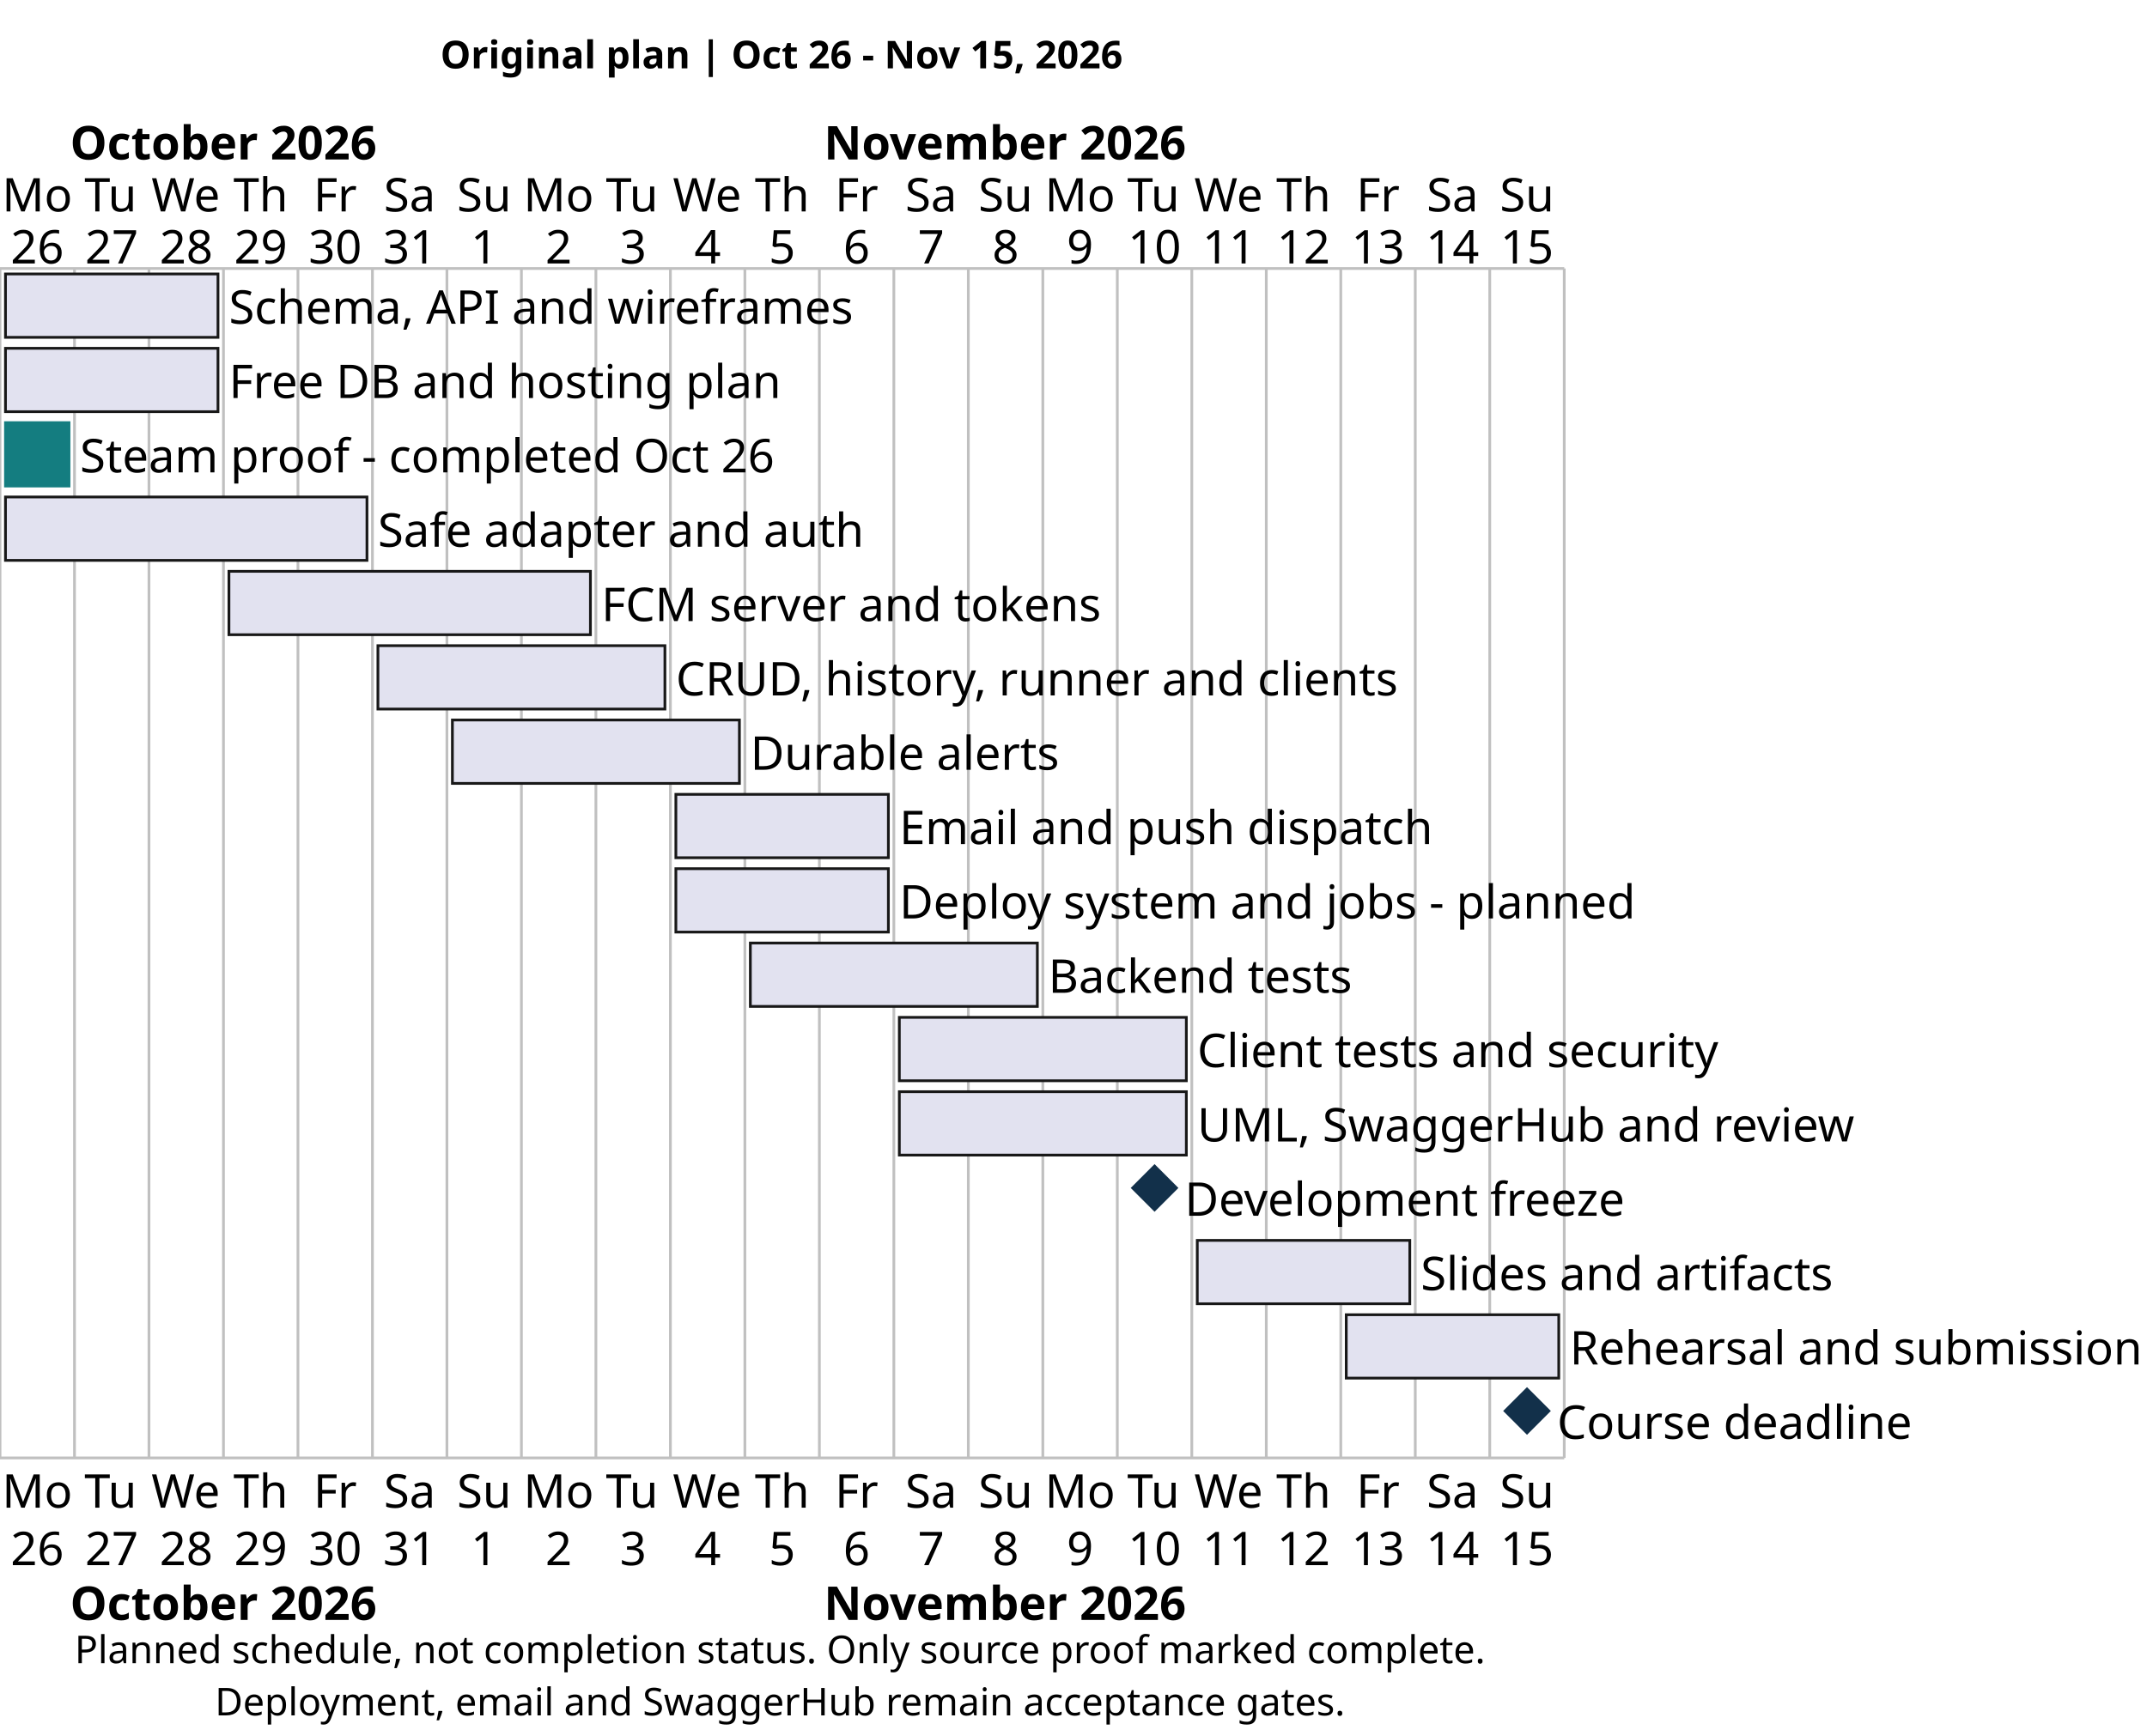
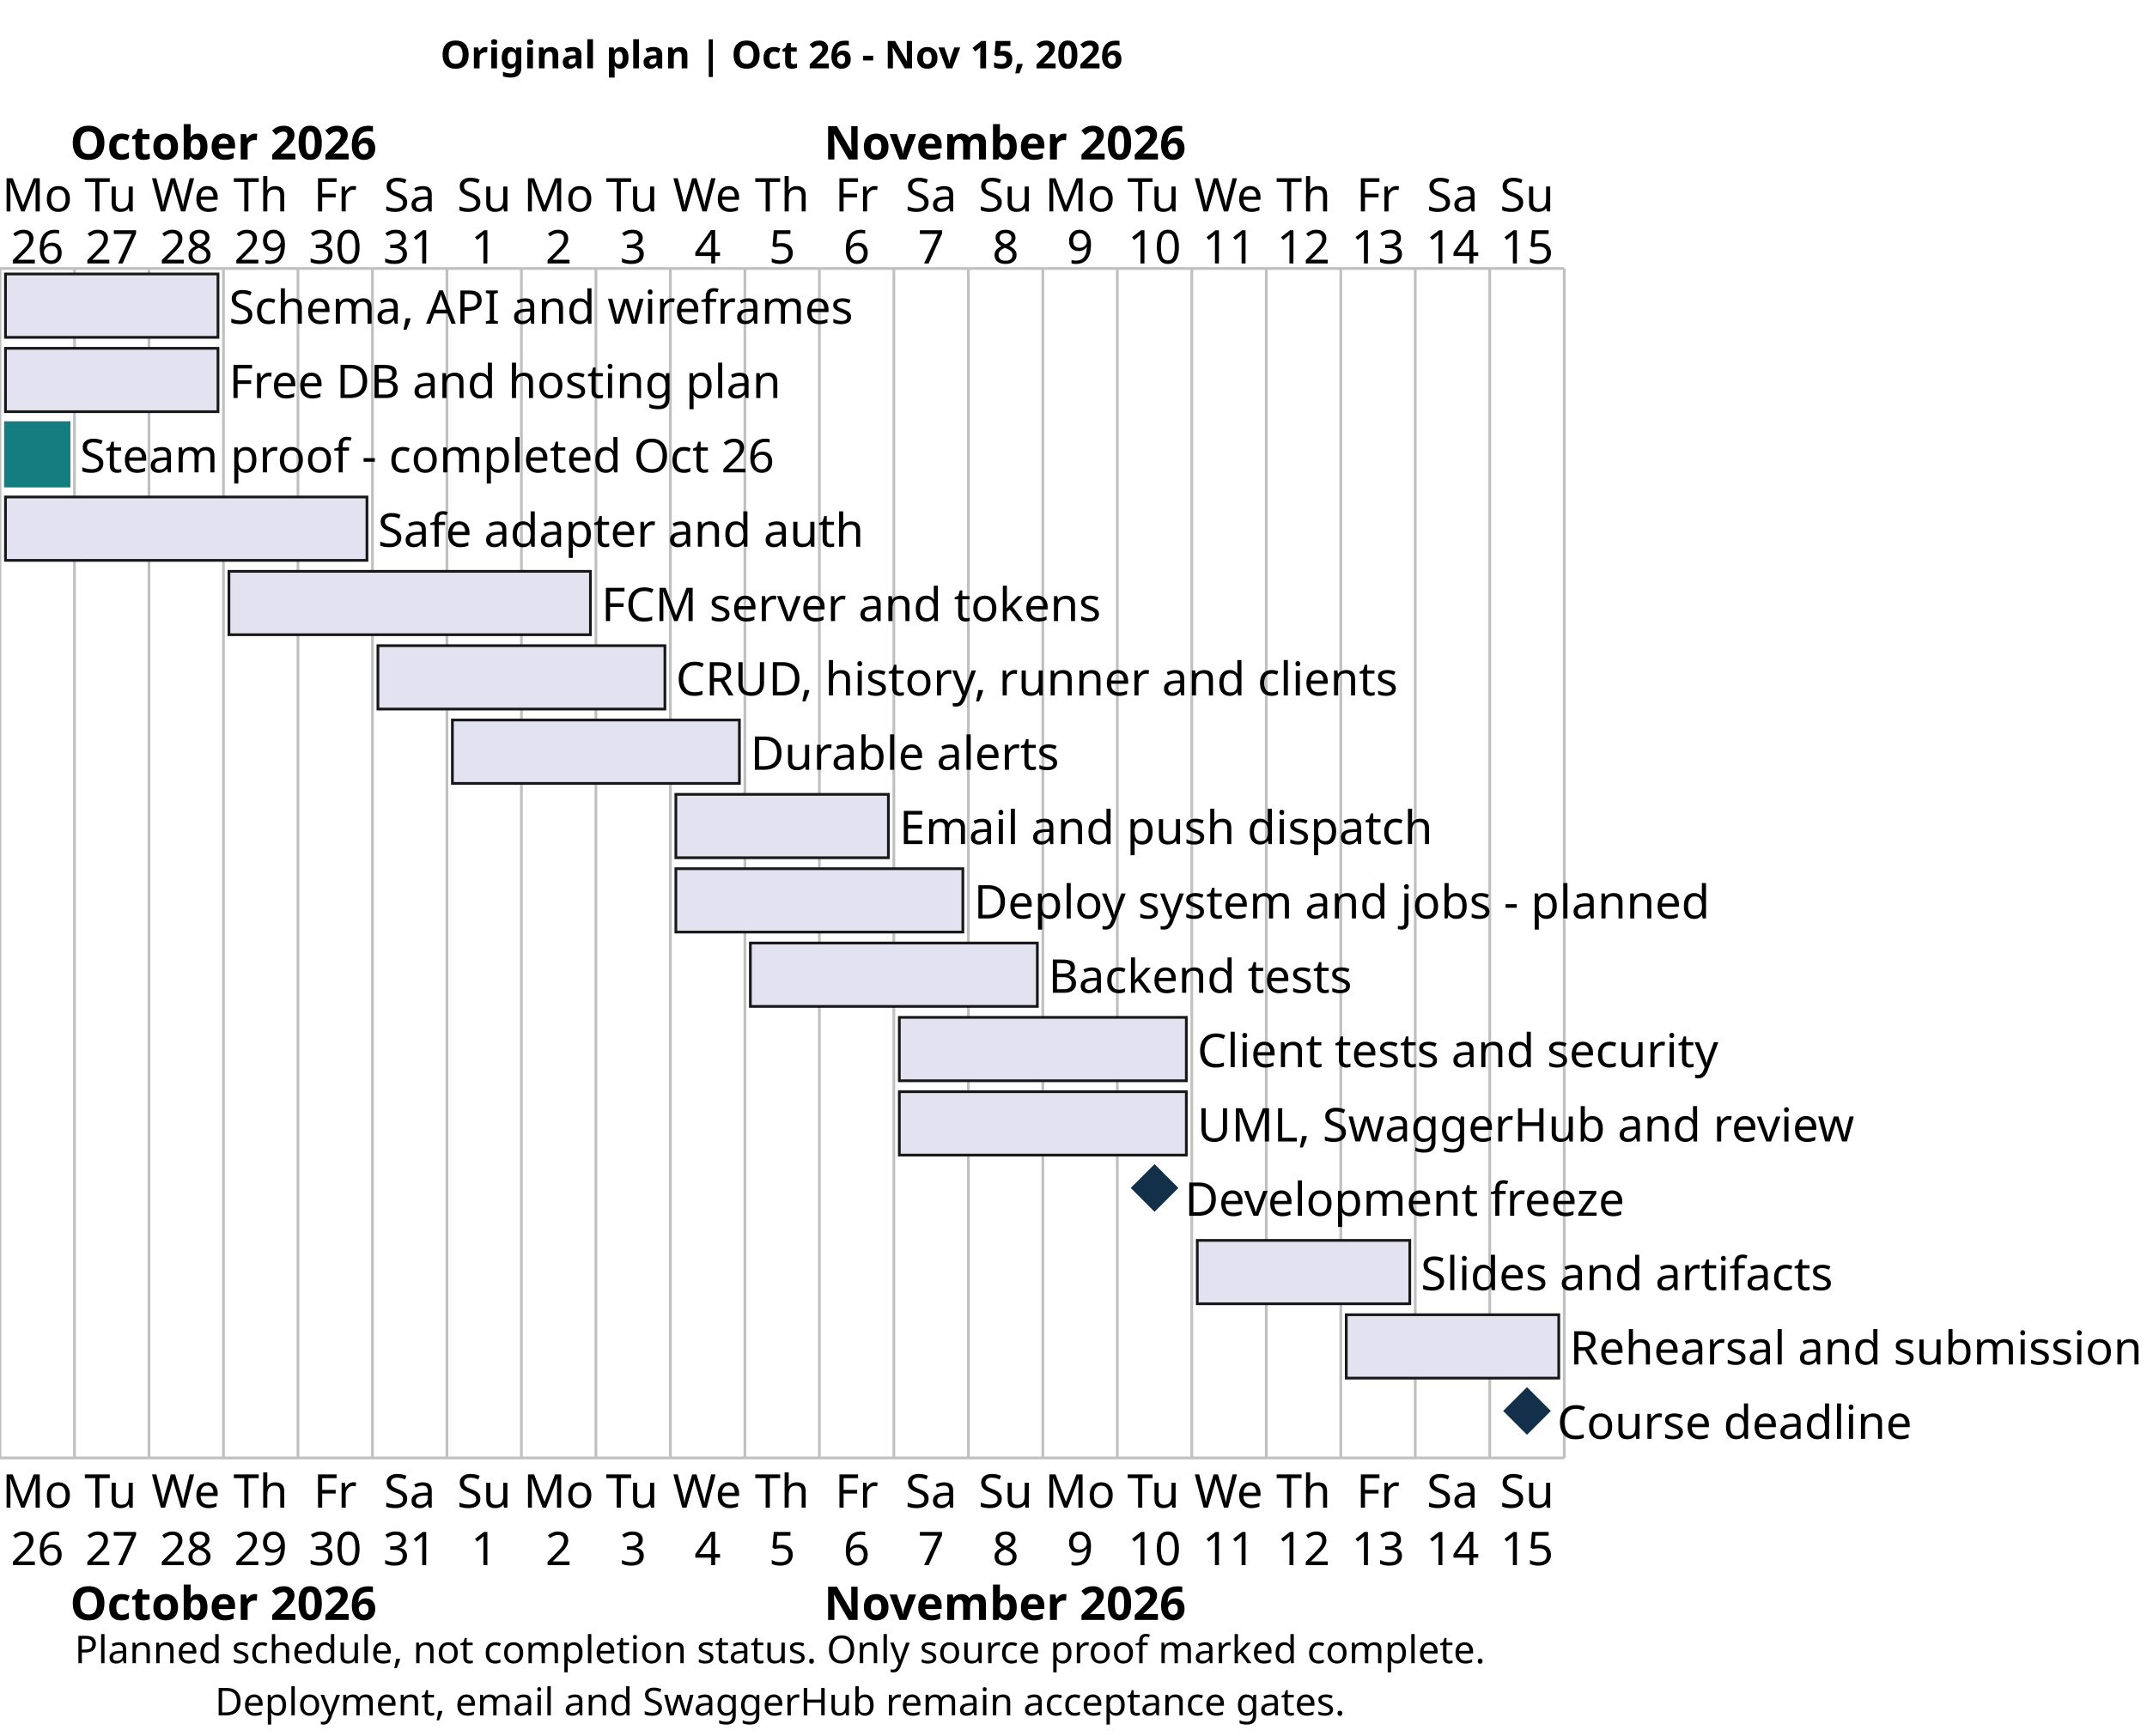
<svg xmlns="http://www.w3.org/2000/svg" contentStyleType="text/css" data-diagram-type="GANTT" height="634px" preserveAspectRatio="none" style="width:784px;height:634px;background:#FFFFFF;" version="1.1" viewBox="0 0 784 634" width="784px" zoomAndPan="magnify">
  <defs />
  <g>
    <g class="title" data-source-line="26">
      <text fill="#000000" font-family="sans-serif" font-size="14" font-weight="bold" lengthAdjust="spacing" textLength="248.583" x="160.808" y="24.966">Original plan | Oct 26 - Nov 15, 2026</text>
    </g>
    <text fill="#000000" font-family="sans-serif" font-size="17" lengthAdjust="spacing" textLength="25.704" x="0.748" y="77.241">Mo</text>
    <text fill="#000000" font-family="sans-serif" font-size="17" lengthAdjust="spacing" textLength="19.958" x="30.821" y="77.241">Tu</text>
    <text fill="#000000" font-family="sans-serif" font-size="17" lengthAdjust="spacing" textLength="25.398" x="55.301" y="77.241">We</text>
    <text fill="#000000" font-family="sans-serif" font-size="17" lengthAdjust="spacing" textLength="19.958" x="85.221" y="77.241">Th</text>
    <text fill="#000000" font-family="sans-serif" font-size="17" lengthAdjust="spacing" textLength="15.844" x="114.478" y="77.241">Fr</text>
    <text fill="#000000" font-family="sans-serif" font-size="17" lengthAdjust="spacing" textLength="18.87" x="140.165" y="77.241">Sa</text>
    <text fill="#000000" font-family="sans-serif" font-size="17" lengthAdjust="spacing" textLength="19.839" x="166.881" y="77.241">Su</text>
    <text fill="#000000" font-family="sans-serif" font-size="17" lengthAdjust="spacing" textLength="25.704" x="191.148" y="77.241">Mo</text>
    <text fill="#000000" font-family="sans-serif" font-size="17" lengthAdjust="spacing" textLength="19.958" x="221.221" y="77.241">Tu</text>
    <text fill="#000000" font-family="sans-serif" font-size="17" lengthAdjust="spacing" textLength="25.398" x="245.701" y="77.241">We</text>
    <text fill="#000000" font-family="sans-serif" font-size="17" lengthAdjust="spacing" textLength="19.958" x="275.621" y="77.241">Th</text>
    <text fill="#000000" font-family="sans-serif" font-size="17" lengthAdjust="spacing" textLength="15.844" x="304.878" y="77.241">Fr</text>
    <text fill="#000000" font-family="sans-serif" font-size="17" lengthAdjust="spacing" textLength="18.87" x="330.565" y="77.241">Sa</text>
    <text fill="#000000" font-family="sans-serif" font-size="17" lengthAdjust="spacing" textLength="19.839" x="357.281" y="77.241">Su</text>
    <text fill="#000000" font-family="sans-serif" font-size="17" lengthAdjust="spacing" textLength="25.704" x="381.548" y="77.241">Mo</text>
    <text fill="#000000" font-family="sans-serif" font-size="17" lengthAdjust="spacing" textLength="19.958" x="411.621" y="77.241">Tu</text>
    <text fill="#000000" font-family="sans-serif" font-size="17" lengthAdjust="spacing" textLength="25.398" x="436.101" y="77.241">We</text>
    <text fill="#000000" font-family="sans-serif" font-size="17" lengthAdjust="spacing" textLength="19.958" x="466.021" y="77.241">Th</text>
    <text fill="#000000" font-family="sans-serif" font-size="17" lengthAdjust="spacing" textLength="15.844" x="495.278" y="77.241">Fr</text>
    <text fill="#000000" font-family="sans-serif" font-size="17" lengthAdjust="spacing" textLength="18.87" x="520.965" y="77.241">Sa</text>
    <text fill="#000000" font-family="sans-serif" font-size="17" lengthAdjust="spacing" textLength="19.839" x="547.681" y="77.241">Su</text>
    <text fill="#000000" font-family="sans-serif" font-size="17" lengthAdjust="spacing" textLength="19.448" x="3.876" y="96.241">26</text>
    <text fill="#000000" font-family="sans-serif" font-size="17" lengthAdjust="spacing" textLength="19.448" x="31.076" y="96.241">27</text>
    <text fill="#000000" font-family="sans-serif" font-size="17" lengthAdjust="spacing" textLength="19.448" x="58.276" y="96.241">28</text>
    <text fill="#000000" font-family="sans-serif" font-size="17" lengthAdjust="spacing" textLength="19.448" x="85.476" y="96.241">29</text>
    <text fill="#000000" font-family="sans-serif" font-size="17" lengthAdjust="spacing" textLength="19.448" x="112.676" y="96.241">30</text>
    <text fill="#000000" font-family="sans-serif" font-size="17" lengthAdjust="spacing" textLength="19.448" x="139.876" y="96.241">31</text>
    <text fill="#000000" font-family="sans-serif" font-size="17" lengthAdjust="spacing" textLength="9.724" x="171.938" y="96.241">1</text>
    <text fill="#000000" font-family="sans-serif" font-size="17" lengthAdjust="spacing" textLength="9.724" x="199.138" y="96.241">2</text>
    <text fill="#000000" font-family="sans-serif" font-size="17" lengthAdjust="spacing" textLength="9.724" x="226.338" y="96.241">3</text>
    <text fill="#000000" font-family="sans-serif" font-size="17" lengthAdjust="spacing" textLength="9.724" x="253.538" y="96.241">4</text>
    <text fill="#000000" font-family="sans-serif" font-size="17" lengthAdjust="spacing" textLength="9.724" x="280.738" y="96.241">5</text>
    <text fill="#000000" font-family="sans-serif" font-size="17" lengthAdjust="spacing" textLength="9.724" x="307.938" y="96.241">6</text>
    <text fill="#000000" font-family="sans-serif" font-size="17" lengthAdjust="spacing" textLength="9.724" x="335.138" y="96.241">7</text>
    <text fill="#000000" font-family="sans-serif" font-size="17" lengthAdjust="spacing" textLength="9.724" x="362.338" y="96.241">8</text>
    <text fill="#000000" font-family="sans-serif" font-size="17" lengthAdjust="spacing" textLength="9.724" x="389.538" y="96.241">9</text>
    <text fill="#000000" font-family="sans-serif" font-size="17" lengthAdjust="spacing" textLength="19.448" x="411.876" y="96.241">10</text>
    <text fill="#000000" font-family="sans-serif" font-size="17" lengthAdjust="spacing" textLength="19.448" x="439.076" y="96.241">11</text>
    <text fill="#000000" font-family="sans-serif" font-size="17" lengthAdjust="spacing" textLength="19.448" x="466.276" y="96.241">12</text>
    <text fill="#000000" font-family="sans-serif" font-size="17" lengthAdjust="spacing" textLength="19.448" x="493.476" y="96.241">13</text>
    <text fill="#000000" font-family="sans-serif" font-size="17" lengthAdjust="spacing" textLength="19.448" x="520.676" y="96.241">14</text>
    <text fill="#000000" font-family="sans-serif" font-size="17" lengthAdjust="spacing" textLength="19.448" x="547.876" y="96.241">15</text>
    <text fill="#000000" font-family="sans-serif" font-size="17" font-weight="bold" lengthAdjust="spacing" textLength="112.03" x="25.585" y="58.241">October 2026</text>
    <text fill="#000000" font-family="sans-serif" font-size="17" font-weight="bold" lengthAdjust="spacing" textLength="132.685" x="300.858" y="58.241">November 2026</text>
    <line style="stroke:#C0C0C0;stroke-width:1;" x1="0" x2="0" y1="98.068" y2="532.531" />
    <line style="stroke:#C0C0C0;stroke-width:1;" x1="27.2" x2="27.2" y1="98.068" y2="532.531" />
    <line style="stroke:#C0C0C0;stroke-width:1;" x1="54.4" x2="54.4" y1="98.068" y2="532.531" />
    <line style="stroke:#C0C0C0;stroke-width:1;" x1="81.6" x2="81.6" y1="98.068" y2="532.531" />
    <line style="stroke:#C0C0C0;stroke-width:1;" x1="108.8" x2="108.8" y1="98.068" y2="532.531" />
    <line style="stroke:#C0C0C0;stroke-width:1;" x1="136" x2="136" y1="98.068" y2="532.531" />
    <line style="stroke:#C0C0C0;stroke-width:1;" x1="163.2" x2="163.2" y1="98.068" y2="532.531" />
    <line style="stroke:#C0C0C0;stroke-width:1;" x1="190.4" x2="190.4" y1="98.068" y2="532.531" />
    <line style="stroke:#C0C0C0;stroke-width:1;" x1="217.6" x2="217.6" y1="98.068" y2="532.531" />
    <line style="stroke:#C0C0C0;stroke-width:1;" x1="244.8" x2="244.8" y1="98.068" y2="532.531" />
    <line style="stroke:#C0C0C0;stroke-width:1;" x1="272" x2="272" y1="98.068" y2="532.531" />
    <line style="stroke:#C0C0C0;stroke-width:1;" x1="299.2" x2="299.2" y1="98.068" y2="532.531" />
    <line style="stroke:#C0C0C0;stroke-width:1;" x1="326.4" x2="326.4" y1="98.068" y2="532.531" />
    <line style="stroke:#C0C0C0;stroke-width:1;" x1="353.6" x2="353.6" y1="98.068" y2="532.531" />
    <line style="stroke:#C0C0C0;stroke-width:1;" x1="380.8" x2="380.8" y1="98.068" y2="532.531" />
    <line style="stroke:#C0C0C0;stroke-width:1;" x1="408" x2="408" y1="98.068" y2="532.531" />
    <line style="stroke:#C0C0C0;stroke-width:1;" x1="435.2" x2="435.2" y1="98.068" y2="532.531" />
    <line style="stroke:#C0C0C0;stroke-width:1;" x1="462.4" x2="462.4" y1="98.068" y2="532.531" />
    <line style="stroke:#C0C0C0;stroke-width:1;" x1="489.6" x2="489.6" y1="98.068" y2="532.531" />
    <line style="stroke:#C0C0C0;stroke-width:1;" x1="516.8" x2="516.8" y1="98.068" y2="532.531" />
    <line style="stroke:#C0C0C0;stroke-width:1;" x1="544" x2="544" y1="98.068" y2="532.531" />
    <line style="stroke:#C0C0C0;stroke-width:1;" x1="571.2" x2="571.2" y1="98.068" y2="532.531" />
    <line style="stroke:#C0C0C0;stroke-width:1;" x1="0" x2="571.2" y1="98.068" y2="98.068" />
    <line style="stroke:#C0C0C0;stroke-width:1;" x1="0" x2="571.2" y1="532.531" y2="532.531" />
    <rect fill="#E2E2F0" height="23.154" style="stroke:none;stroke-width:1;" width="77.6" x="2" y="100.068" />
    <rect fill="none" height="23.154" style="stroke:#181818;stroke-width:1;" width="77.6" x="2" y="100.068" />
    <rect fill="#E2E2F0" height="23.154" style="stroke:none;stroke-width:1;" width="77.6" x="2" y="127.222" />
    <rect fill="none" height="23.154" style="stroke:#181818;stroke-width:1;" width="77.6" x="2" y="127.222" />
    <rect fill="#147D80" height="23.154" style="stroke:none;stroke-width:1;" width="23.2" x="2" y="154.376" />
    <rect fill="none" height="23.154" style="stroke:#147D80;stroke-width:1;" width="23.2" x="2" y="154.376" />
    <rect fill="#E2E2F0" height="23.154" style="stroke:none;stroke-width:1;" width="132" x="2" y="181.53" />
    <rect fill="none" height="23.154" style="stroke:#181818;stroke-width:1;" width="132" x="2" y="181.53" />
    <rect fill="#E2E2F0" height="23.154" style="stroke:none;stroke-width:1;" width="132" x="83.6" y="208.684" />
    <rect fill="none" height="23.154" style="stroke:#181818;stroke-width:1;" width="132" x="83.6" y="208.684" />
    <rect fill="#E2E2F0" height="23.154" style="stroke:none;stroke-width:1;" width="104.8" x="138" y="235.838" />
    <rect fill="none" height="23.154" style="stroke:#181818;stroke-width:1;" width="104.8" x="138" y="235.838" />
    <rect fill="#E2E2F0" height="23.154" style="stroke:none;stroke-width:1;" width="104.8" x="165.2" y="262.992" />
    <rect fill="none" height="23.154" style="stroke:#181818;stroke-width:1;" width="104.8" x="165.2" y="262.992" />
    <rect fill="#E2E2F0" height="23.154" style="stroke:none;stroke-width:1;" width="77.6" x="246.8" y="290.146" />
    <rect fill="none" height="23.154" style="stroke:#181818;stroke-width:1;" width="77.6" x="246.8" y="290.146" />
-     <rect fill="#E2E2F0" height="23.154" style="stroke:none;stroke-width:1;" width="77.6" x="246.8" y="317.3" />
-     <rect fill="none" height="23.154" style="stroke:#181818;stroke-width:1;" width="77.6" x="246.8" y="317.3" />
+     <rect fill="#E2E2F0" height="23.154" style="stroke:none;stroke-width:1;" width="104.8" x="246.8" y="317.3" />
+     <rect fill="none" height="23.154" style="stroke:#181818;stroke-width:1;" width="104.8" x="246.8" y="317.3" />
    <rect fill="#E2E2F0" height="23.154" style="stroke:none;stroke-width:1;" width="104.8" x="274" y="344.453" />
    <rect fill="none" height="23.154" style="stroke:#181818;stroke-width:1;" width="104.8" x="274" y="344.453" />
    <rect fill="#E2E2F0" height="23.154" style="stroke:none;stroke-width:1;" width="104.8" x="328.4" y="371.607" />
    <rect fill="none" height="23.154" style="stroke:#181818;stroke-width:1;" width="104.8" x="328.4" y="371.607" />
    <rect fill="#E2E2F0" height="23.154" style="stroke:none;stroke-width:1;" width="104.8" x="328.4" y="398.761" />
    <rect fill="none" height="23.154" style="stroke:#181818;stroke-width:1;" width="104.8" x="328.4" y="398.761" />
    <polygon fill="#12304A" points="421.6,425.915,429.6,433.915,421.6,441.915,413.6,433.915" style="stroke:#12304A;stroke-width:1;" />
    <rect fill="#E2E2F0" height="23.154" style="stroke:none;stroke-width:1;" width="77.6" x="437.2" y="453.069" />
    <rect fill="none" height="23.154" style="stroke:#181818;stroke-width:1;" width="77.6" x="437.2" y="453.069" />
    <rect fill="#E2E2F0" height="23.154" style="stroke:none;stroke-width:1;" width="77.6" x="491.6" y="480.223" />
    <rect fill="none" height="23.154" style="stroke:#181818;stroke-width:1;" width="77.6" x="491.6" y="480.223" />
    <polygon fill="#12304A" points="557.6,507.377,565.6,515.377,557.6,523.377,549.6,515.377" style="stroke:#12304A;stroke-width:1;" />
    <text fill="#000000" font-family="sans-serif" font-size="17" lengthAdjust="spacing" textLength="228.632" x="83.6" y="118.241">Schema, API and wireframes</text>
    <text fill="#000000" font-family="sans-serif" font-size="17" lengthAdjust="spacing" textLength="201.959" x="83.6" y="145.395">Free DB and hosting plan</text>
    <text fill="#000000" font-family="sans-serif" font-size="17" lengthAdjust="spacing" textLength="253.928" x="29.2" y="172.549">Steam proof - completed Oct 26</text>
    <text fill="#000000" font-family="sans-serif" font-size="17" lengthAdjust="spacing" textLength="177.48" x="138" y="199.703">Safe adapter and auth</text>
    <text fill="#000000" font-family="sans-serif" font-size="17" lengthAdjust="spacing" textLength="182.477" x="219.6" y="226.857">FCM server and tokens</text>
    <text fill="#000000" font-family="sans-serif" font-size="17" lengthAdjust="spacing" textLength="265.046" x="246.8" y="254.011">CRUD, history, runner and clients</text>
    <text fill="#000000" font-family="sans-serif" font-size="17" lengthAdjust="spacing" textLength="113.135" x="274" y="281.164">Durable alerts</text>
    <text fill="#000000" font-family="sans-serif" font-size="17" lengthAdjust="spacing" textLength="194.803" x="328.4" y="308.318">Email and push dispatch</text>
-     <text fill="#000000" font-family="sans-serif" font-size="17" lengthAdjust="spacing" textLength="269.143" x="328.4" y="335.472">Deploy system and jobs - planned</text>
+     <text fill="#000000" font-family="sans-serif" font-size="17" lengthAdjust="spacing" textLength="269.143" x="355.6" y="335.472">Deploy system and jobs - planned</text>
    <text fill="#000000" font-family="sans-serif" font-size="17" lengthAdjust="spacing" textLength="110.942" x="382.8" y="362.626">Backend tests</text>
    <text fill="#000000" font-family="sans-serif" font-size="17" lengthAdjust="spacing" textLength="190.263" x="437.2" y="389.78">Client tests and security</text>
    <text fill="#000000" font-family="sans-serif" font-size="17" lengthAdjust="spacing" textLength="240.957" x="437.2" y="416.934">UML, SwaggerHub and review</text>
    <text fill="#000000" font-family="sans-serif" font-size="17" lengthAdjust="spacing" textLength="161.517" x="432.6" y="444.088">Development freeze</text>
    <text fill="#000000" font-family="sans-serif" font-size="17" lengthAdjust="spacing" textLength="150.535" x="518.8" y="471.242">Slides and artifacts</text>
    <text fill="#000000" font-family="sans-serif" font-size="17" lengthAdjust="spacing" textLength="209.065" x="573.2" y="498.396">Rehearsal and submission</text>
    <text fill="#000000" font-family="sans-serif" font-size="17" lengthAdjust="spacing" textLength="129.608" x="568.6" y="525.55">Course deadline</text>
    <text fill="#000000" font-family="sans-serif" font-size="17" lengthAdjust="spacing" textLength="25.704" x="0.748" y="550.704">Mo</text>
    <text fill="#000000" font-family="sans-serif" font-size="17" lengthAdjust="spacing" textLength="19.958" x="30.821" y="550.704">Tu</text>
    <text fill="#000000" font-family="sans-serif" font-size="17" lengthAdjust="spacing" textLength="25.398" x="55.301" y="550.704">We</text>
    <text fill="#000000" font-family="sans-serif" font-size="17" lengthAdjust="spacing" textLength="19.958" x="85.221" y="550.704">Th</text>
    <text fill="#000000" font-family="sans-serif" font-size="17" lengthAdjust="spacing" textLength="15.844" x="114.478" y="550.704">Fr</text>
    <text fill="#000000" font-family="sans-serif" font-size="17" lengthAdjust="spacing" textLength="18.87" x="140.165" y="550.704">Sa</text>
    <text fill="#000000" font-family="sans-serif" font-size="17" lengthAdjust="spacing" textLength="19.839" x="166.881" y="550.704">Su</text>
    <text fill="#000000" font-family="sans-serif" font-size="17" lengthAdjust="spacing" textLength="25.704" x="191.148" y="550.704">Mo</text>
    <text fill="#000000" font-family="sans-serif" font-size="17" lengthAdjust="spacing" textLength="19.958" x="221.221" y="550.704">Tu</text>
    <text fill="#000000" font-family="sans-serif" font-size="17" lengthAdjust="spacing" textLength="25.398" x="245.701" y="550.704">We</text>
    <text fill="#000000" font-family="sans-serif" font-size="17" lengthAdjust="spacing" textLength="19.958" x="275.621" y="550.704">Th</text>
    <text fill="#000000" font-family="sans-serif" font-size="17" lengthAdjust="spacing" textLength="15.844" x="304.878" y="550.704">Fr</text>
    <text fill="#000000" font-family="sans-serif" font-size="17" lengthAdjust="spacing" textLength="18.87" x="330.565" y="550.704">Sa</text>
    <text fill="#000000" font-family="sans-serif" font-size="17" lengthAdjust="spacing" textLength="19.839" x="357.281" y="550.704">Su</text>
    <text fill="#000000" font-family="sans-serif" font-size="17" lengthAdjust="spacing" textLength="25.704" x="381.548" y="550.704">Mo</text>
    <text fill="#000000" font-family="sans-serif" font-size="17" lengthAdjust="spacing" textLength="19.958" x="411.621" y="550.704">Tu</text>
    <text fill="#000000" font-family="sans-serif" font-size="17" lengthAdjust="spacing" textLength="25.398" x="436.101" y="550.704">We</text>
    <text fill="#000000" font-family="sans-serif" font-size="17" lengthAdjust="spacing" textLength="19.958" x="466.021" y="550.704">Th</text>
    <text fill="#000000" font-family="sans-serif" font-size="17" lengthAdjust="spacing" textLength="15.844" x="495.278" y="550.704">Fr</text>
    <text fill="#000000" font-family="sans-serif" font-size="17" lengthAdjust="spacing" textLength="18.87" x="520.965" y="550.704">Sa</text>
    <text fill="#000000" font-family="sans-serif" font-size="17" lengthAdjust="spacing" textLength="19.839" x="547.681" y="550.704">Su</text>
    <text fill="#000000" font-family="sans-serif" font-size="17" lengthAdjust="spacing" textLength="19.448" x="3.876" y="571.704">26</text>
    <text fill="#000000" font-family="sans-serif" font-size="17" lengthAdjust="spacing" textLength="19.448" x="31.076" y="571.704">27</text>
    <text fill="#000000" font-family="sans-serif" font-size="17" lengthAdjust="spacing" textLength="19.448" x="58.276" y="571.704">28</text>
    <text fill="#000000" font-family="sans-serif" font-size="17" lengthAdjust="spacing" textLength="19.448" x="85.476" y="571.704">29</text>
    <text fill="#000000" font-family="sans-serif" font-size="17" lengthAdjust="spacing" textLength="19.448" x="112.676" y="571.704">30</text>
    <text fill="#000000" font-family="sans-serif" font-size="17" lengthAdjust="spacing" textLength="19.448" x="139.876" y="571.704">31</text>
    <text fill="#000000" font-family="sans-serif" font-size="17" lengthAdjust="spacing" textLength="9.724" x="171.938" y="571.704">1</text>
    <text fill="#000000" font-family="sans-serif" font-size="17" lengthAdjust="spacing" textLength="9.724" x="199.138" y="571.704">2</text>
    <text fill="#000000" font-family="sans-serif" font-size="17" lengthAdjust="spacing" textLength="9.724" x="226.338" y="571.704">3</text>
    <text fill="#000000" font-family="sans-serif" font-size="17" lengthAdjust="spacing" textLength="9.724" x="253.538" y="571.704">4</text>
    <text fill="#000000" font-family="sans-serif" font-size="17" lengthAdjust="spacing" textLength="9.724" x="280.738" y="571.704">5</text>
    <text fill="#000000" font-family="sans-serif" font-size="17" lengthAdjust="spacing" textLength="9.724" x="307.938" y="571.704">6</text>
    <text fill="#000000" font-family="sans-serif" font-size="17" lengthAdjust="spacing" textLength="9.724" x="335.138" y="571.704">7</text>
    <text fill="#000000" font-family="sans-serif" font-size="17" lengthAdjust="spacing" textLength="9.724" x="362.338" y="571.704">8</text>
    <text fill="#000000" font-family="sans-serif" font-size="17" lengthAdjust="spacing" textLength="9.724" x="389.538" y="571.704">9</text>
    <text fill="#000000" font-family="sans-serif" font-size="17" lengthAdjust="spacing" textLength="19.448" x="411.876" y="571.704">10</text>
    <text fill="#000000" font-family="sans-serif" font-size="17" lengthAdjust="spacing" textLength="19.448" x="439.076" y="571.704">11</text>
    <text fill="#000000" font-family="sans-serif" font-size="17" lengthAdjust="spacing" textLength="19.448" x="466.276" y="571.704">12</text>
    <text fill="#000000" font-family="sans-serif" font-size="17" lengthAdjust="spacing" textLength="19.448" x="493.476" y="571.704">13</text>
    <text fill="#000000" font-family="sans-serif" font-size="17" lengthAdjust="spacing" textLength="19.448" x="520.676" y="571.704">14</text>
    <text fill="#000000" font-family="sans-serif" font-size="17" lengthAdjust="spacing" textLength="19.448" x="547.876" y="571.704">15</text>
    <text fill="#000000" font-family="sans-serif" font-size="17" font-weight="bold" lengthAdjust="spacing" textLength="112.03" x="25.585" y="591.704">October 2026</text>
    <text fill="#000000" font-family="sans-serif" font-size="17" font-weight="bold" lengthAdjust="spacing" textLength="132.685" x="300.858" y="591.704">November 2026</text>
    <g class="caption" data-source-line="27">
      <text fill="#000000" font-family="sans-serif" font-size="14" lengthAdjust="spacing" textLength="515.66" x="27.27" y="607.497">Planned schedule, not completion status. Only source proof marked complete.</text>
      <text fill="#000000" font-family="sans-serif" font-size="14" lengthAdjust="spacing" textLength="413.222" x="78.489" y="626.565">Deployment, email and SwaggerHub remain acceptance gates.</text>
    </g>
  </g>
</svg>
